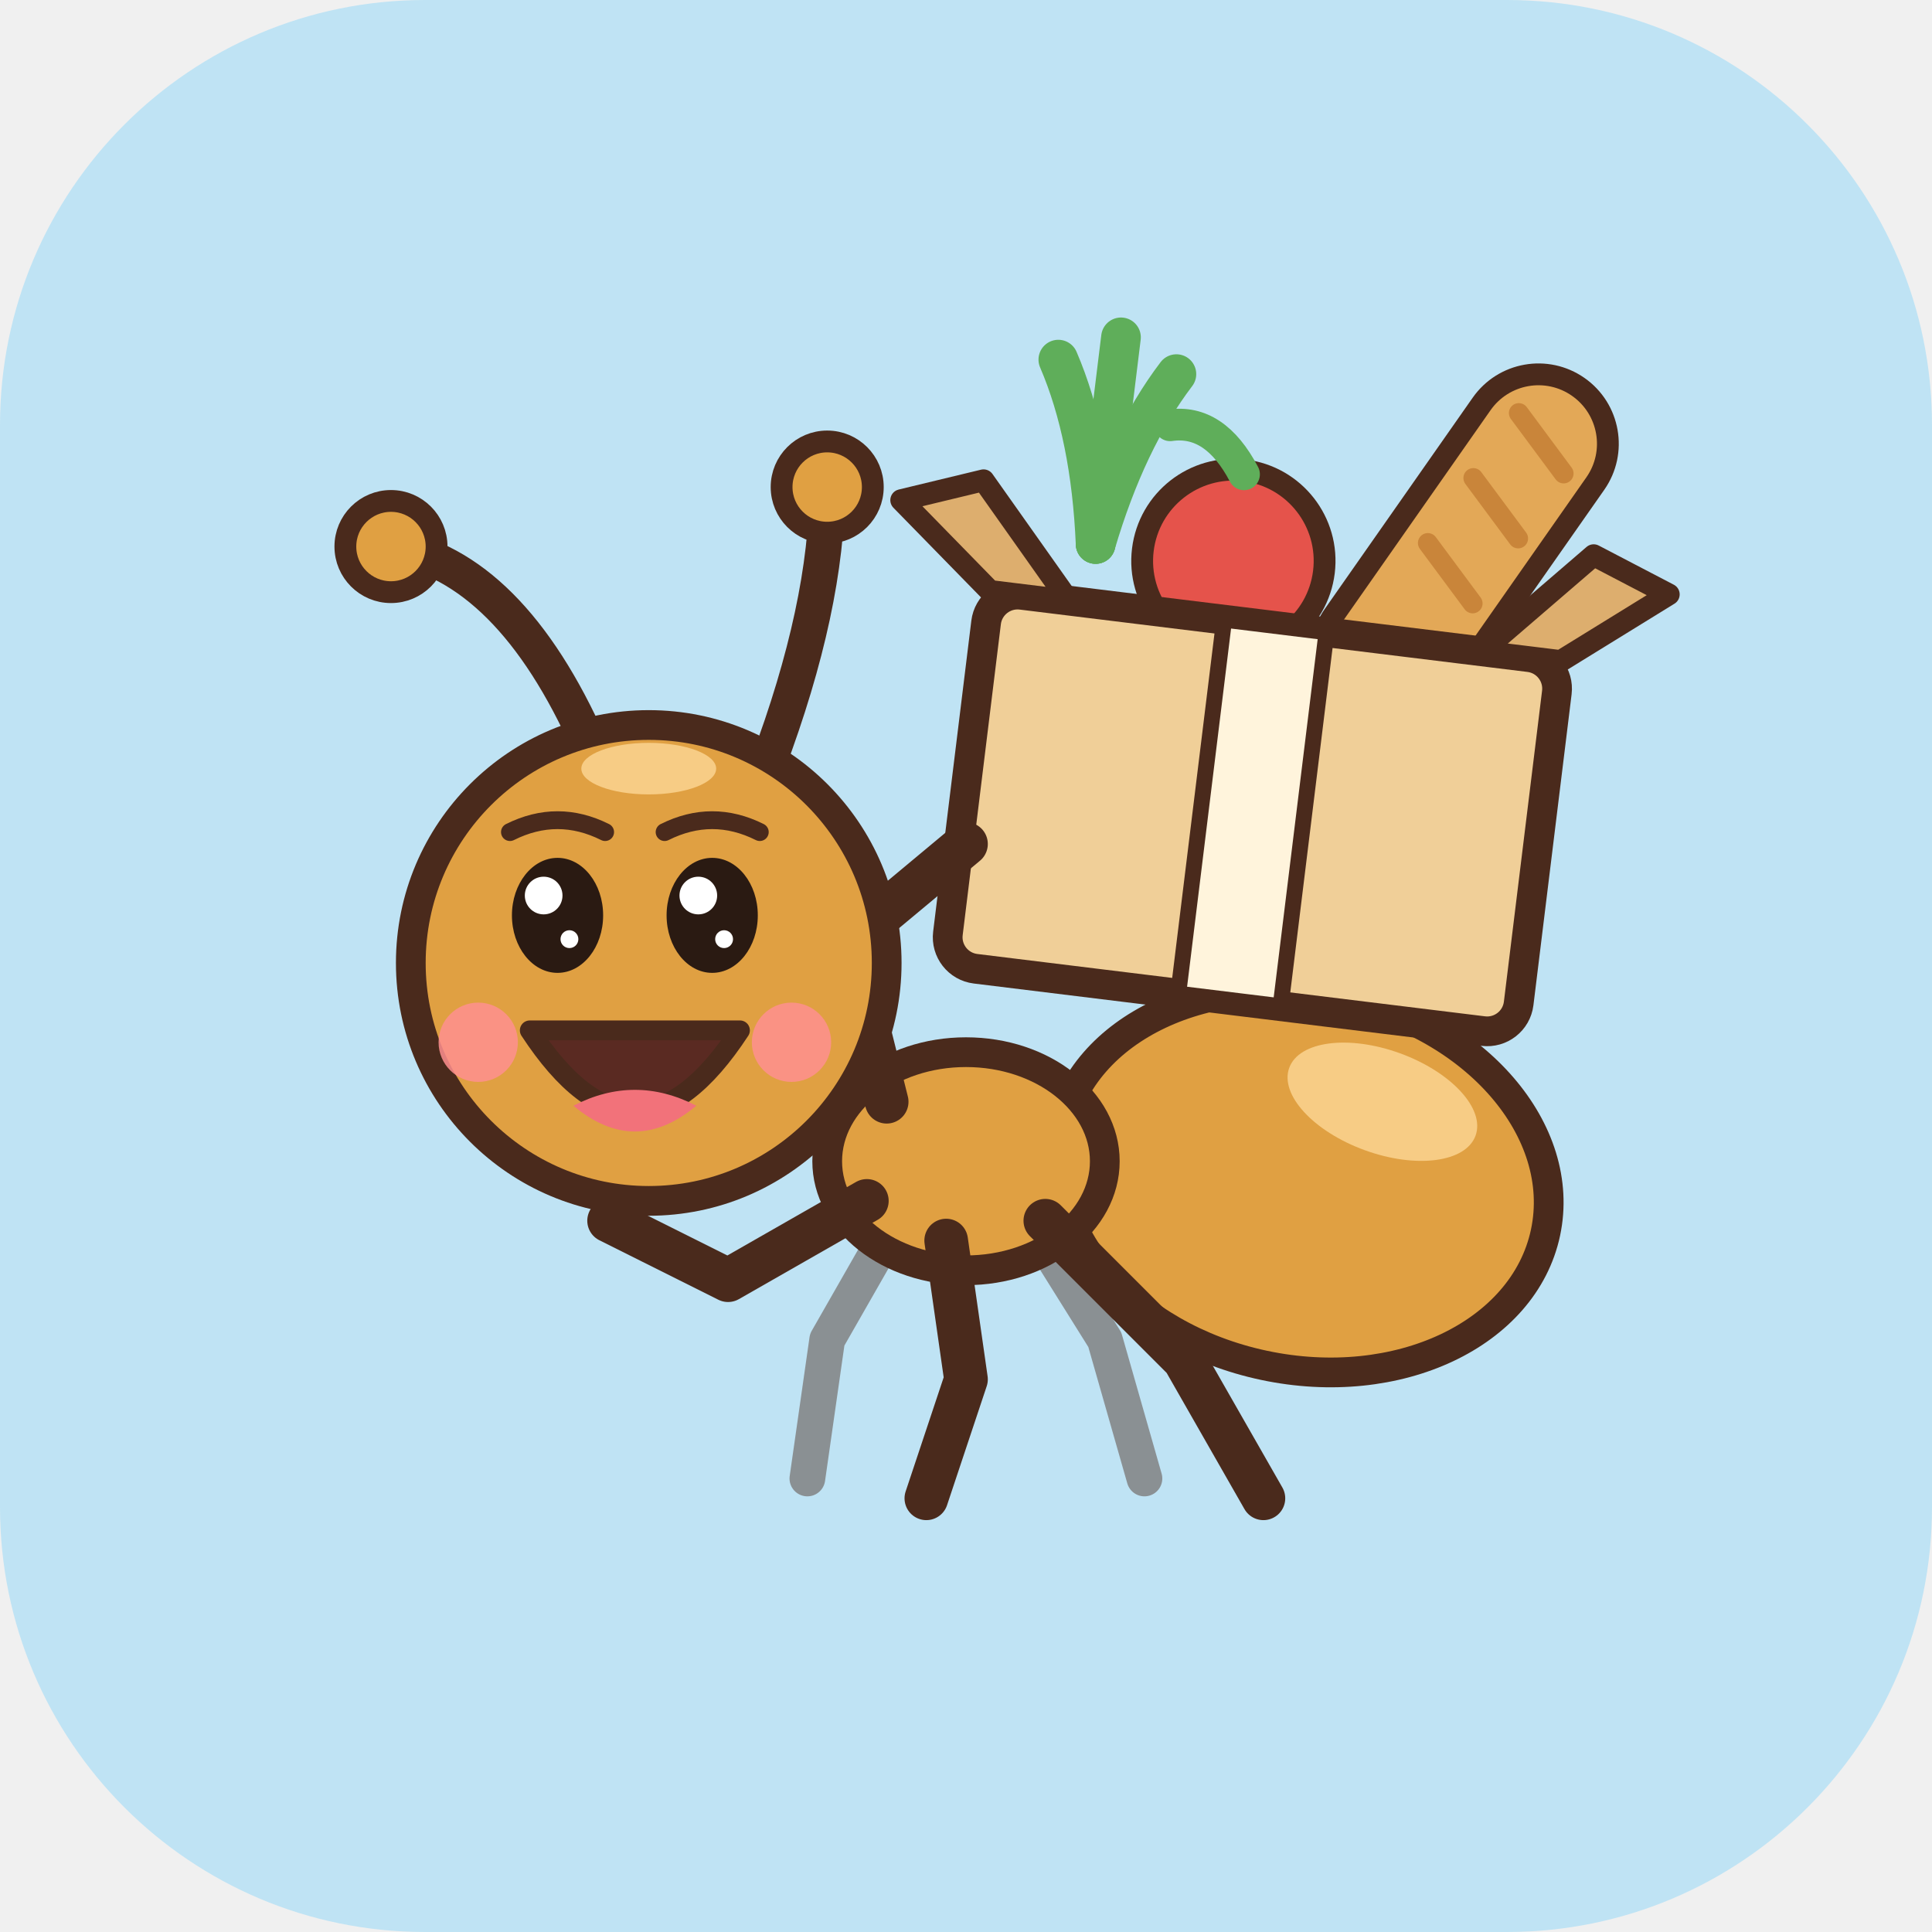
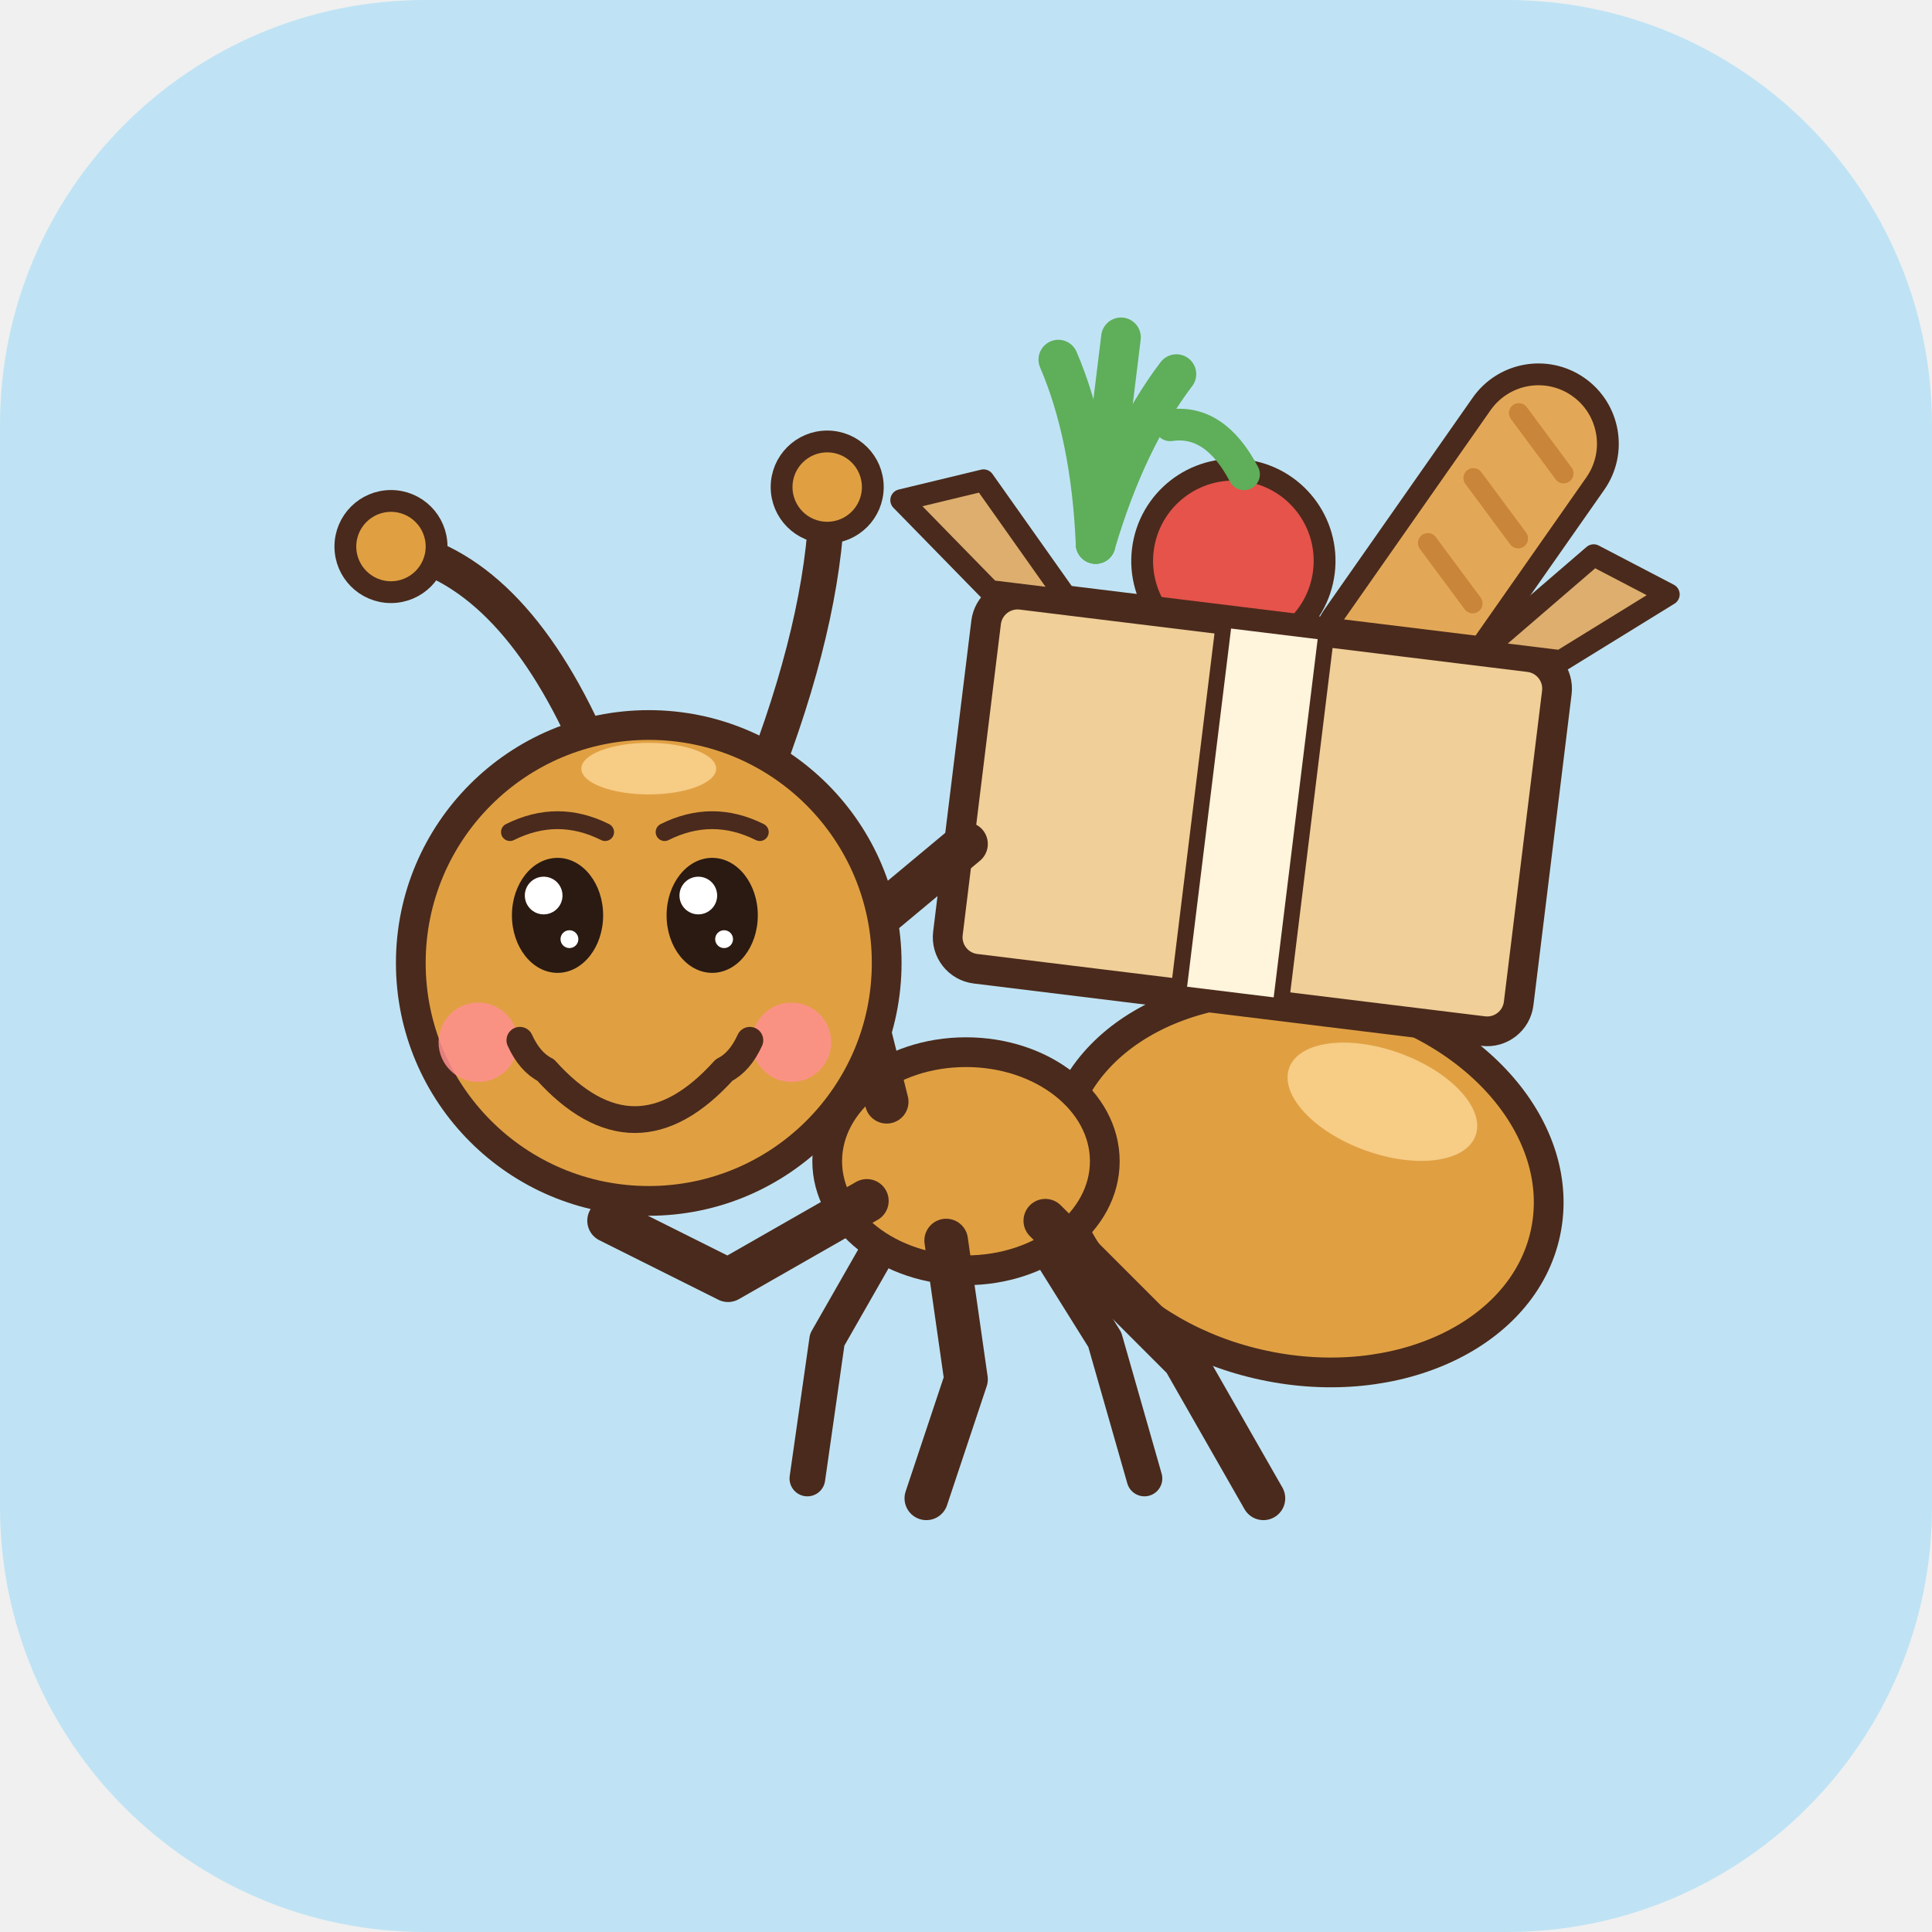
<svg xmlns="http://www.w3.org/2000/svg" width="512" height="512" viewBox="16 16 76 76">
  <rect x="16" y="16" width="76" height="76" rx="16.72" fill="#BFE3F4" />
  <g transform="translate(54 57) scale(0.78) translate(-54 -54)">
    <g transform="translate(108 0) scale(-1 1)">
-       <path d="M52,61 L47,69 L45,76" fill="none" stroke="#4A2A1C" stroke-width="1.8" stroke-linecap="round" stroke-linejoin="round" opacity=".45" />
-       <path d="M57,62 L61,69 L62,76" fill="none" stroke="#4A2A1C" stroke-width="1.8" stroke-linecap="round" stroke-linejoin="round" opacity=".45" />
+       <path d="M52,61 L47,69 L45,76" fill="none" stroke="#4A2A1C" stroke-width="1.8" stroke-linecap="round" stroke-linejoin="round" />
+       <path d="M57,62 L61,69 L62,76" fill="none" stroke="#4A2A1C" stroke-width="1.8" stroke-linecap="round" stroke-linejoin="round" />
      <ellipse cx="37" cy="61" rx="12.5" ry="9.5" transform="rotate(-12 37 61)" fill="#E0A042" stroke="#4A2A1C" stroke-width="1.5" />
      <ellipse cx="33" cy="57" rx="5" ry="2.6" transform="rotate(-20 33 57)" fill="#F7CC85" />
      <ellipse cx="54" cy="60" rx="7" ry="5.5" fill="#E0A042" stroke="#4A2A1C" stroke-width="1.5" />
      <path d="M50,63 L43,70 L39,77" fill="none" stroke="#4A2A1C" stroke-width="2.2" stroke-linecap="round" stroke-linejoin="round" />
      <path d="M55,64 L54,71 L56,77" fill="none" stroke="#4A2A1C" stroke-width="2.2" stroke-linecap="round" stroke-linejoin="round" />
      <path d="M59,62 L66,66 L72,63" fill="none" stroke="#4A2A1C" stroke-width="2.2" stroke-linecap="round" stroke-linejoin="round" />
      <g transform="rotate(-7 39 42)">
        <rect x="27" y="18" width="7" height="20" rx="3.5" transform="rotate(-28 30.5 28)" fill="#E3A857" stroke="#4A2A1C" stroke-width="1.1" />
        <g transform="rotate(-28 30.5 28)">
          <path d="M28.6,22 L32.2,20.8" fill="none" stroke="#C9853A" stroke-width="1" stroke-linecap="round" stroke-linejoin="round" />
        </g>
        <g transform="rotate(-28 30.5 28)">
          <path d="M28.6,26 L32.2,24.8" fill="none" stroke="#C9853A" stroke-width="1" stroke-linecap="round" stroke-linejoin="round" />
        </g>
        <g transform="rotate(-28 30.5 28)">
          <path d="M28.6,30 L32.2,28.8" fill="none" stroke="#C9853A" stroke-width="1" stroke-linecap="round" stroke-linejoin="round" />
        </g>
        <circle cx="42" cy="30" r="4.6" fill="#E5534B" stroke="#4A2A1C" stroke-width="1.1" />
        <path d="M42,25.6 Q43.8,23 46,23.6" fill="none" stroke="#5FAE5A" stroke-width="1.6" stroke-linecap="round" stroke-linejoin="round" />
        <path d="M49,30 Q48.1,24.6 46,21" fill="none" stroke="#5FAE5A" stroke-width="2" stroke-linecap="round" stroke-linejoin="round" />
        <path d="M49,30 Q49.0,23.7 49,19.5" fill="none" stroke="#5FAE5A" stroke-width="2" stroke-linecap="round" stroke-linejoin="round" />
        <path d="M49,30 Q49.9,24.6 52,21" fill="none" stroke="#5FAE5A" stroke-width="2" stroke-linecap="round" stroke-linejoin="round" />
        <rect x="25" y="33" width="29" height="19" rx="1.6" fill="#F0CF98" stroke="#4A2A1C" stroke-width="1.5" />
        <path d="M25,33 L20,29 L24,27.5 L29,33 Z" fill="#DDAE6E" stroke="#4A2A1C" stroke-width="1.1" stroke-linejoin="round" />
        <path d="M54,33 L59,29 L55,27.5 L50,33 Z" fill="#DDAE6E" stroke="#4A2A1C" stroke-width="1.1" stroke-linejoin="round" />
        <rect x="36.9" y="33" width="5.2" height="19" fill="#FFF4DC" stroke="#4A2A1C" stroke-width="0.8" />
      </g>
      <path d="M58,57 L60,49 L54,44" fill="none" stroke="#4A2A1C" stroke-width="2.2" stroke-linecap="round" stroke-linejoin="round" />
      <path d="M64,40 Q61,32 61,26" fill="none" stroke="#4A2A1C" stroke-width="1.8" stroke-linecap="round" stroke-linejoin="round" />
      <circle cx="61" cy="26" r="2.3" fill="#E0A042" stroke="#4A2A1C" stroke-width="1.1" />
      <path d="M73,39 Q77,30 83,29" fill="none" stroke="#4A2A1C" stroke-width="1.8" stroke-linecap="round" stroke-linejoin="round" />
      <circle cx="83" cy="29" r="2.3" fill="#E0A042" stroke="#4A2A1C" stroke-width="1.1" />
      <circle cx="70" cy="50" r="12" fill="#E0A042" stroke="#4A2A1C" stroke-width="1.5" />
      <ellipse cx="70" cy="40.2" rx="3.4" ry="1.3" fill="#F7CC85" />
      <ellipse cx="66.8" cy="47.6" rx="2.3" ry="2.9" fill="#2A1A12" />
      <circle cx="67.5" cy="46.6" r="0.95" fill="#FFFFFF" />
      <circle cx="66.2" cy="48.8" r="0.45" fill="#FFFFFF" />
      <path d="M64.4,43.4 Q66.8,42.2 69.2,43.4" fill="none" stroke="#4A2A1C" stroke-width="0.9" stroke-linecap="round" stroke-linejoin="round" />
      <ellipse cx="74.6" cy="47.6" rx="2.3" ry="2.9" fill="#2A1A12" />
      <circle cx="75.3" cy="46.6" r="0.95" fill="#FFFFFF" />
      <circle cx="74.0" cy="48.8" r="0.45" fill="#FFFFFF" />
      <path d="M72.2,43.4 Q74.6,42.2 77.0,43.4" fill="none" stroke="#4A2A1C" stroke-width="0.9" stroke-linecap="round" stroke-linejoin="round" />
      <circle cx="62.8" cy="54" r="2" fill="#FF8F8F" opacity=".85" />
      <circle cx="78.6" cy="54" r="2" fill="#FF8F8F" opacity=".85" />
-       <path d="M65.4,53.4 Q70.7,61.5 76,53.4 Z" fill="#5A2A22" stroke="#4A2A1C" stroke-width="1" stroke-linejoin="round" />
-       <path d="M67.6,57.2 Q70.7,59.8 73.8,57.2 Q70.7,55.6 67.6,57.2 Z" fill="#F2727A" />
+       <path d="M64.9,53.9 Q65.4,55.0 66.2,55.4 Q70.7,60.4 75.2,55.4 Q76.0,55.0 76.5,53.9" fill="none" stroke="#4A2A1C" stroke-width="1.35" stroke-linecap="round" stroke-linejoin="round" />
    </g>
  </g>
</svg>
